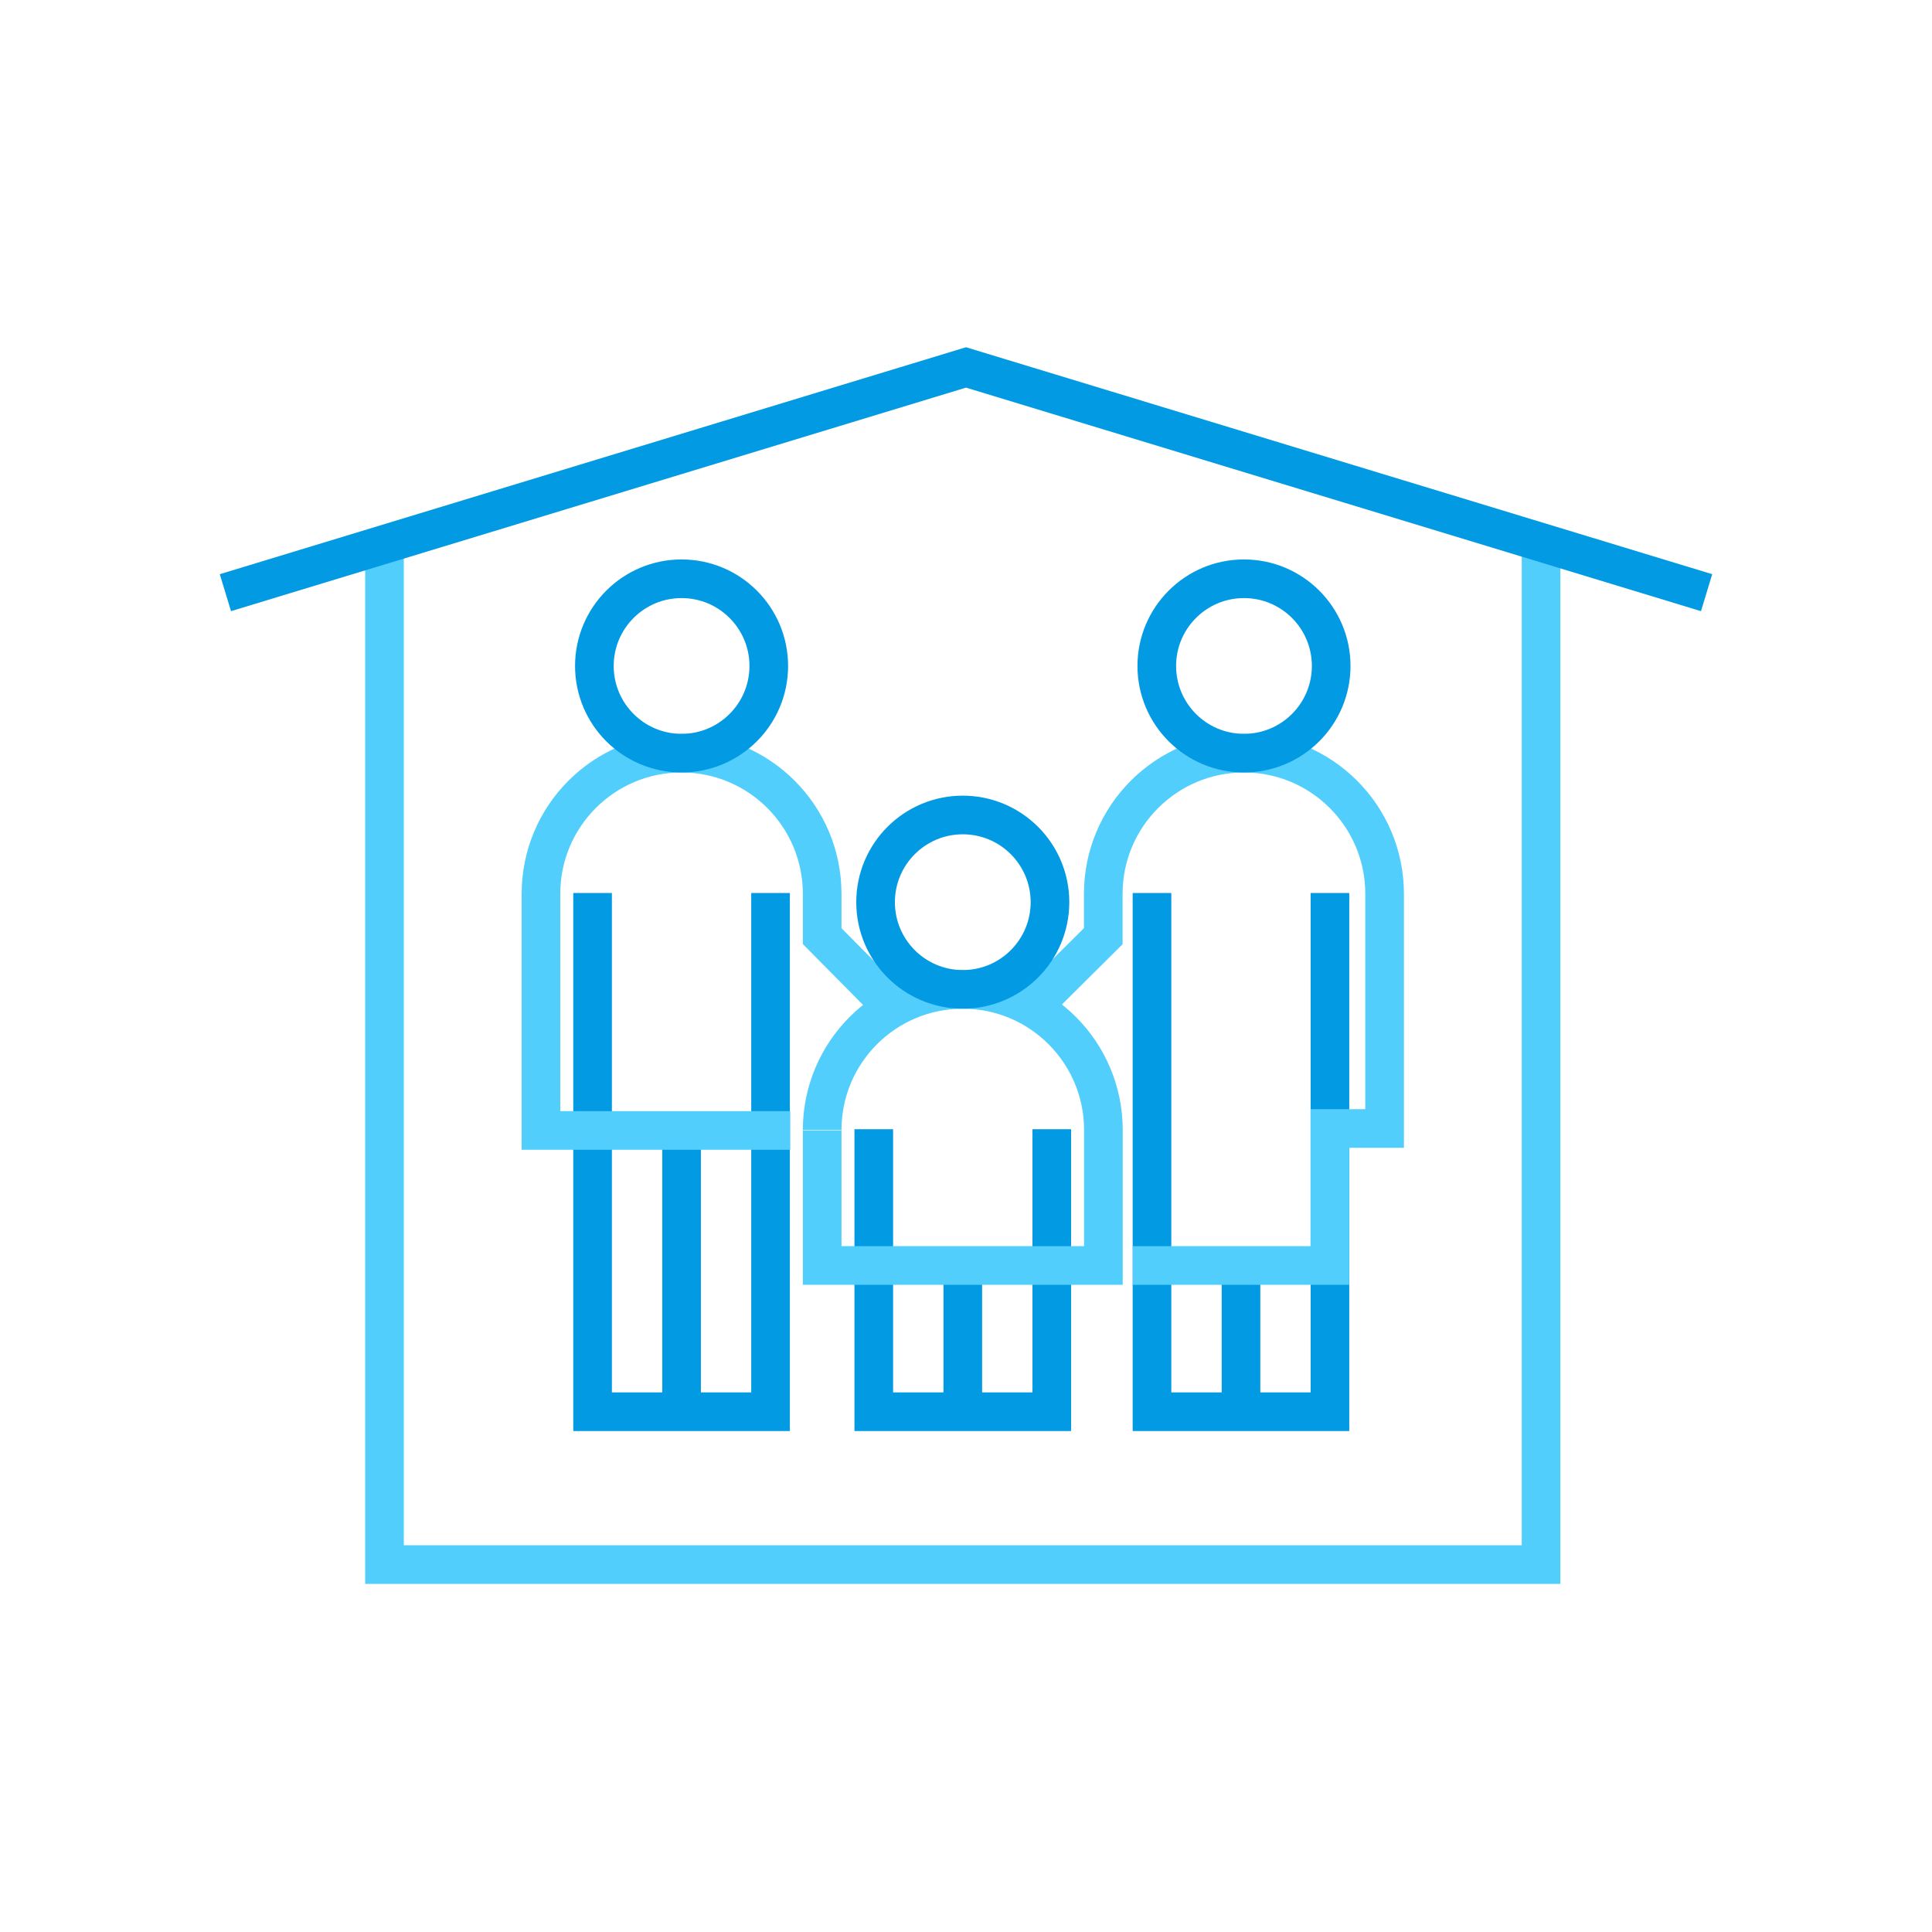
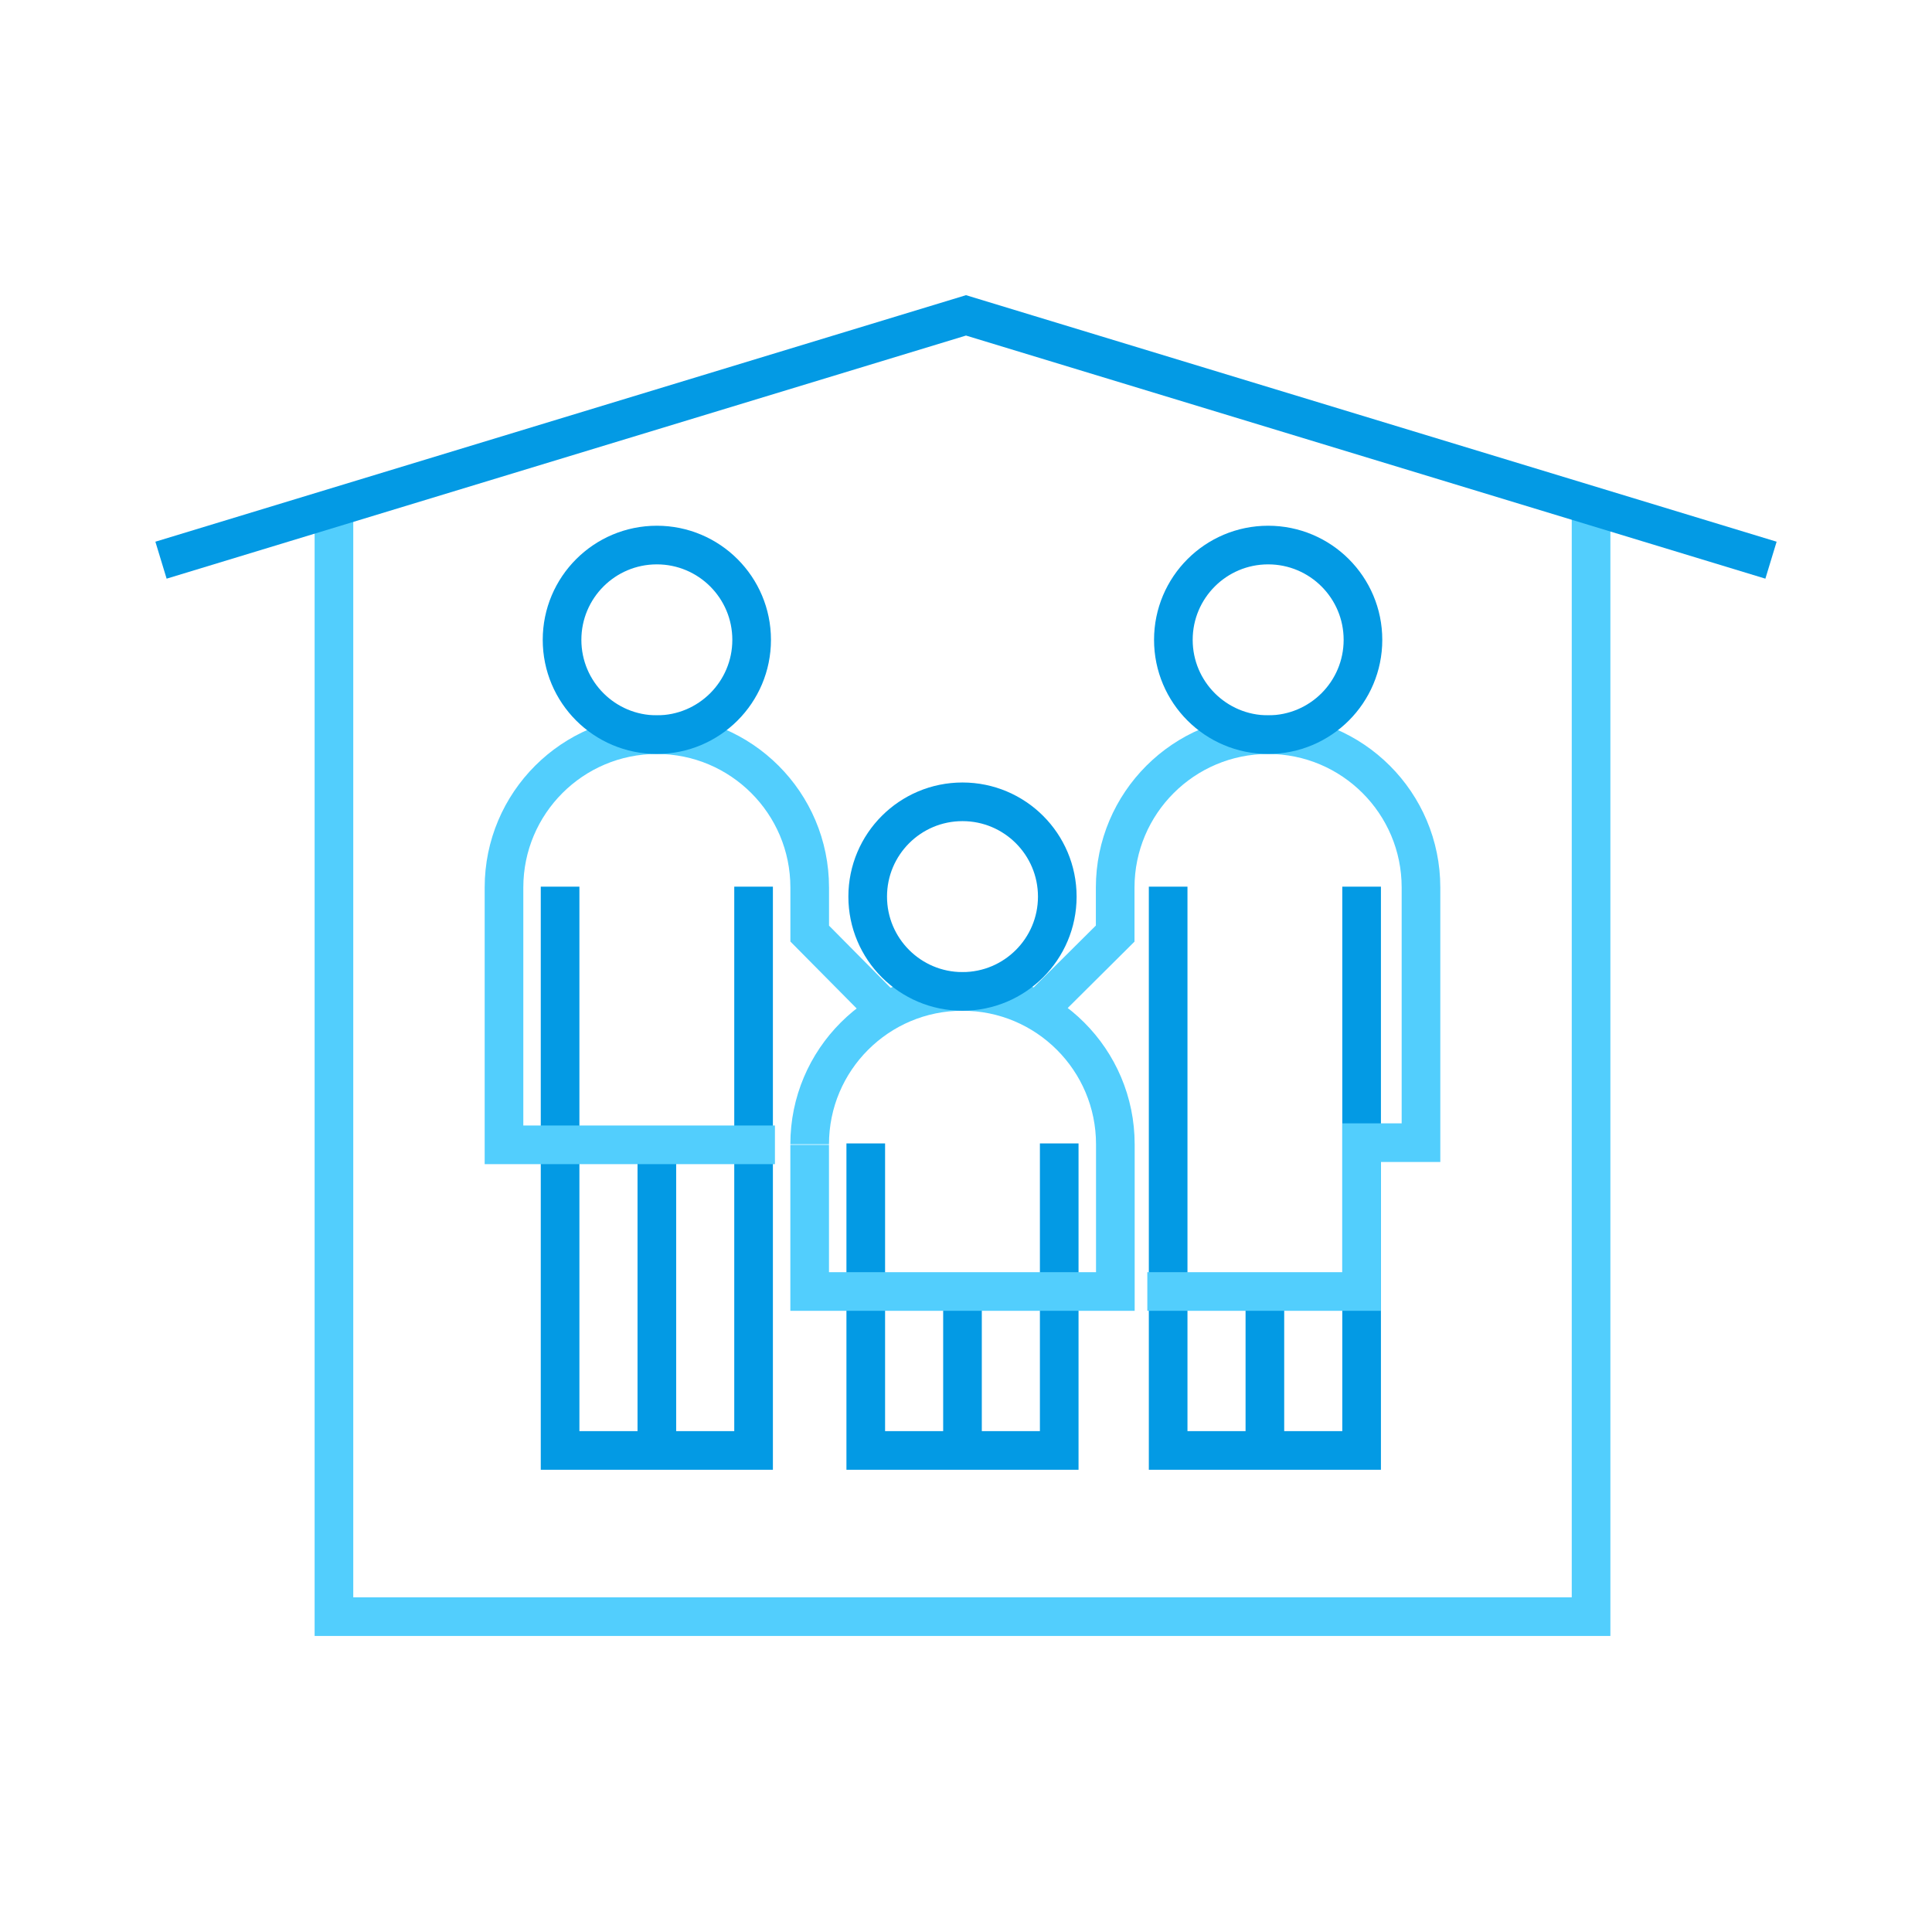
<svg xmlns="http://www.w3.org/2000/svg" viewBox="0 0 600 600">
  <defs>
    <style>.a,.b{fill:none;stroke-miterlimit:10;stroke-width:12px;}.a{stroke:#52cefd;}.b{stroke:#039ae4;}</style>
  </defs>
-   <polyline class="a" points="478.59 169.19 478.59 485.89 119.41 485.89 119.41 169.19" />
-   <polyline class="b" points="184.03 277.33 184.03 438.42 239.3 438.42 239.3 277.33" />
-   <line class="b" x1="211.67" y1="351.08" x2="211.67" y2="438.42" />
-   <polyline class="b" points="271.36 350.69 271.36 438.42 326.64 438.42 326.64 350.69" />
-   <line class="b" x1="299" y1="395.01" x2="299" y2="438.42" />
-   <polyline class="b" points="357.76 277.33 357.76 438.42 413.03 438.42 413.03 277.33" />
-   <line class="b" x1="385.4" y1="392.91" x2="385.4" y2="438.42" />
-   <path class="a" d="M245.41,351.08H168V277.57a43.67,43.67,0,0,1,43.67-43.67h0a43.67,43.67,0,0,1,43.66,43.67v13.16l22.25,22.47" />
-   <path class="a" d="M255.33,350.93A43.67,43.67,0,0,1,299,307.26h0a43.67,43.67,0,0,1,43.67,43.67V393H255.33V351.08" />
-   <path class="a" d="M320.48,312.74l22.15-22V277.57a43.7,43.7,0,0,1,43.7-43.67h0A43.67,43.67,0,0,1,430,277.57v72.9H413V393H351.81" />
-   <circle class="b" cx="211.67" cy="206.82" r="27.08" />
-   <circle class="b" cx="299" cy="280.18" r="27.08" />
-   <circle class="b" cx="386.33" cy="206.82" r="27.08" />
-   <polyline class="b" points="70 184.06 300 114.11 530 184.06" />
+   <polyline class="a" points="494.12 157.82 494.12 502.06 103.71 502.06 103.71 157.82" />
+   <polyline class="b" points="173.94 275.36 173.94 450.45 234.03 450.45 234.03 275.36" />
+   <line class="b" x1="203.99" y1="355.53" x2="203.99" y2="450.45" />
+   <polyline class="b" points="268.87 355.1 268.87 450.45 328.95 450.45 328.95 355.1" />
+   <line class="b" x1="298.91" y1="403.27" x2="298.91" y2="450.45" />
+   <polyline class="b" points="362.78 275.36 362.78 450.45 422.86 450.45 422.86 275.36" />
+   <line class="b" x1="392.82" y1="400.99" x2="392.82" y2="450.45" />
+   <path class="a" d="M240.66,355.53H156.52V275.62A47.47,47.47,0,0,1,204,228.15h0a47.46,47.46,0,0,1,47.46,47.47v14.31l24.18,24.42" />
+   <path class="a" d="M251.45,355.36a47.46,47.46,0,0,1,47.46-47.47h0a47.47,47.47,0,0,1,47.47,47.47v45.73H251.45V355.53" />
+   <path class="a" d="M322.27,313.85l24.06-23.92V275.62a47.51,47.51,0,0,1,47.51-47.47h0a47.46,47.46,0,0,1,47.46,47.47v79.24H422.86v46.23H356.31" />
+   <circle class="b" cx="203.99" cy="198.71" r="29.44" />
+   <circle class="b" cx="298.91" cy="278.45" r="29.44" />
+   <circle class="b" cx="393.84" cy="198.71" r="29.44" />
+   <polyline class="b" points="50 173.97 300 97.94 550 173.97" />
</svg>
